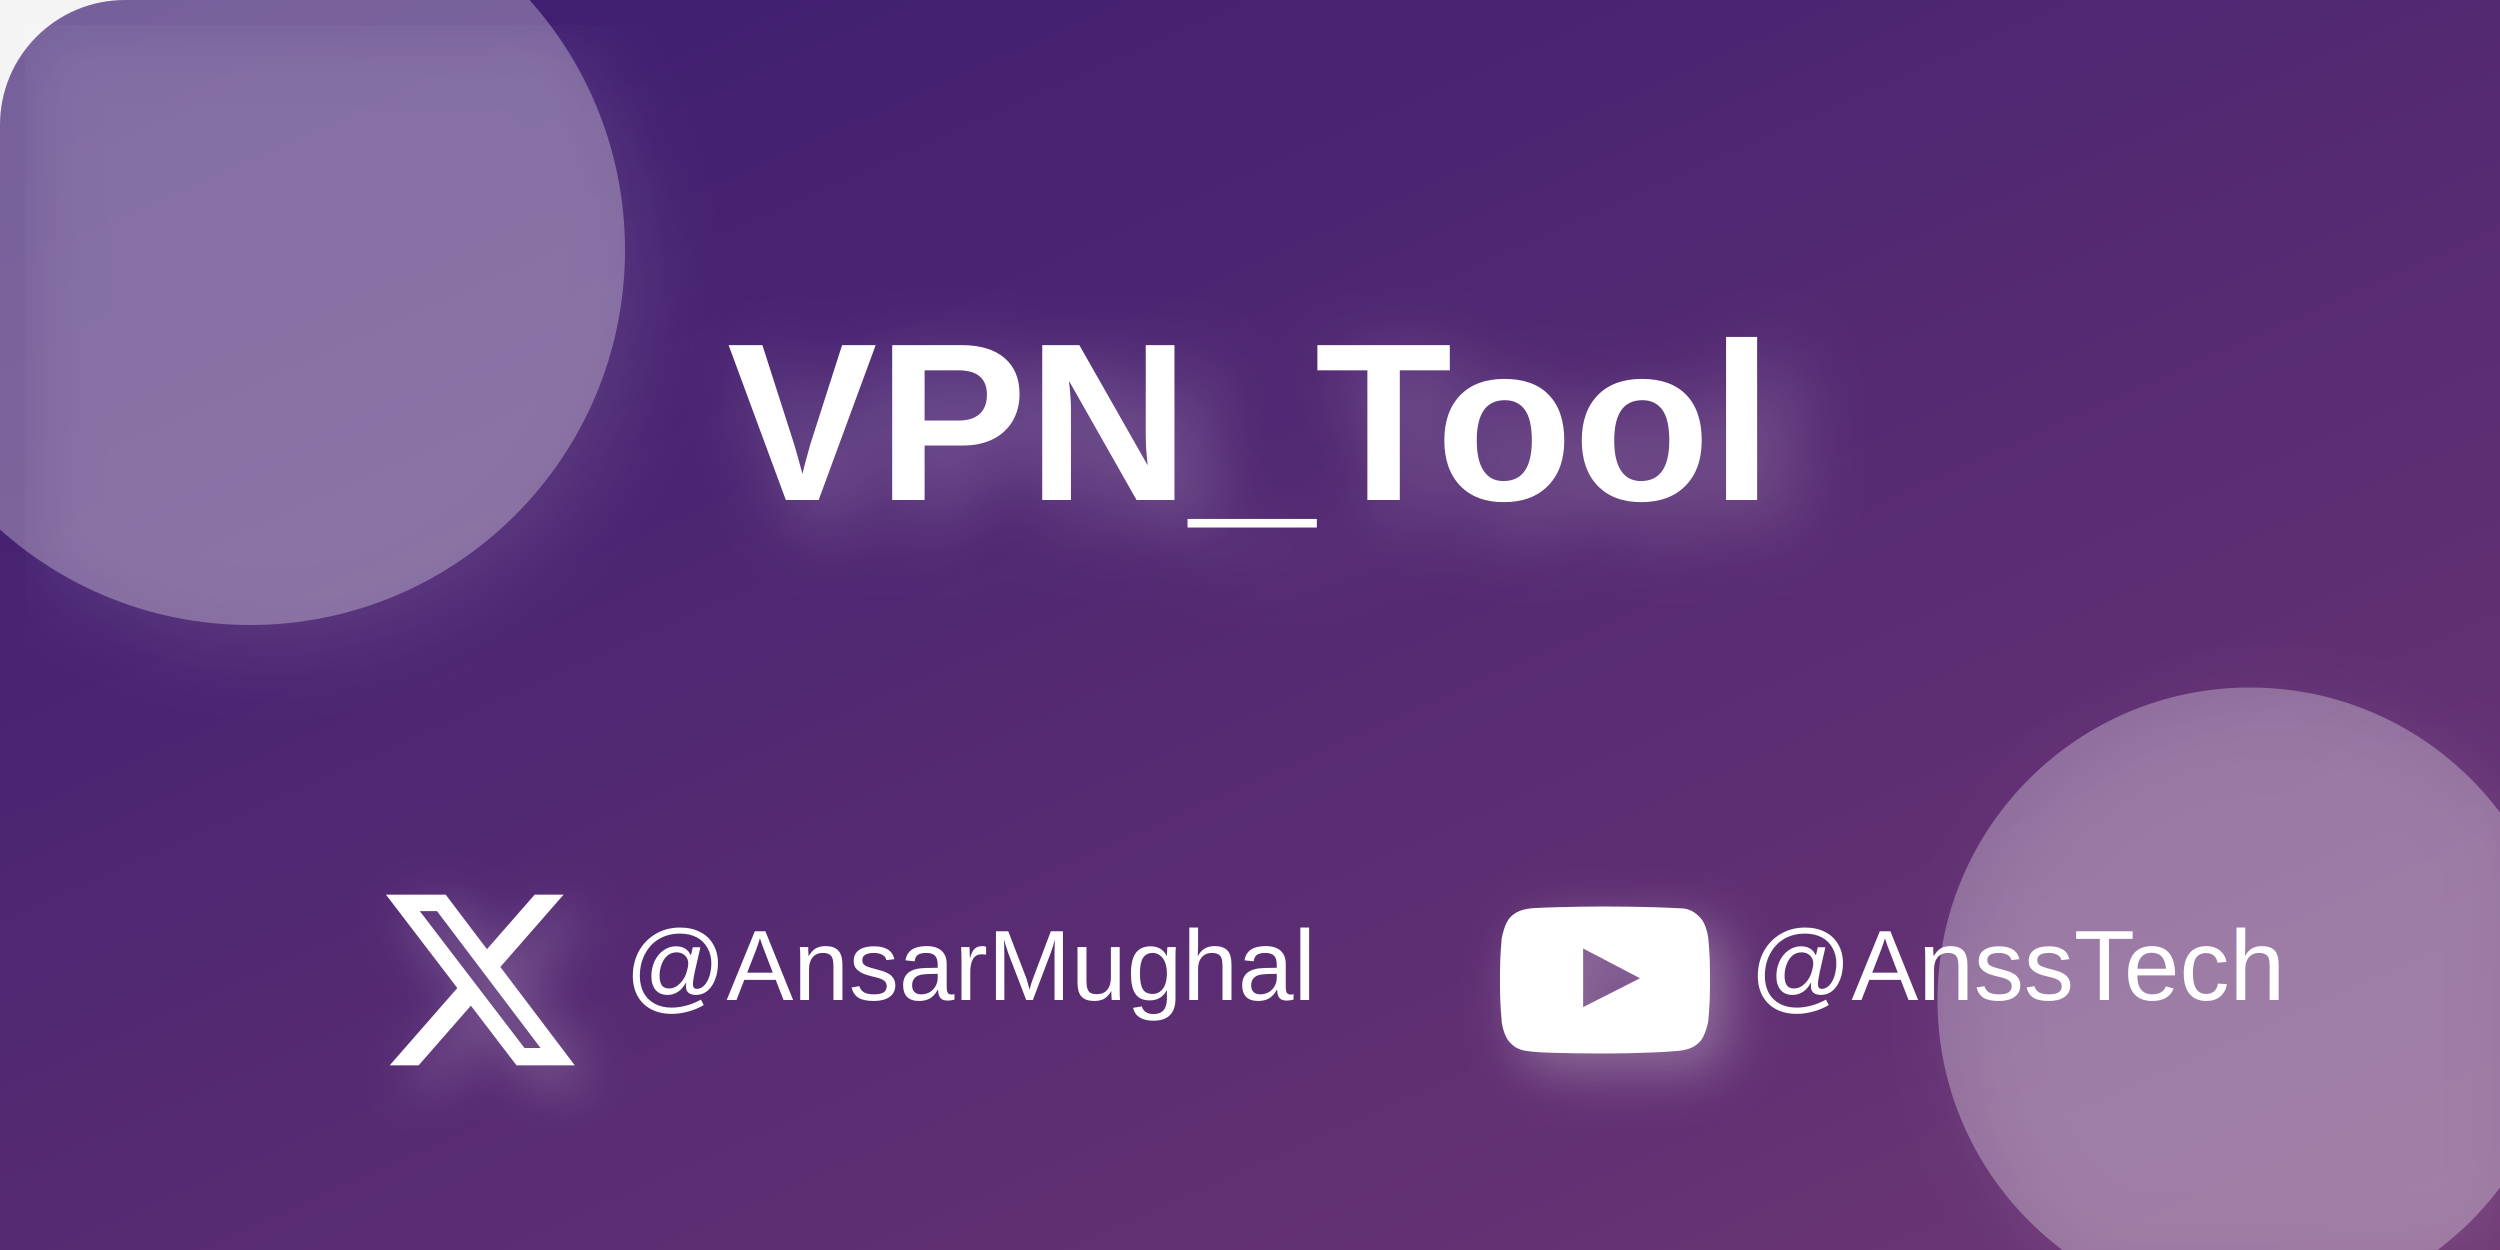
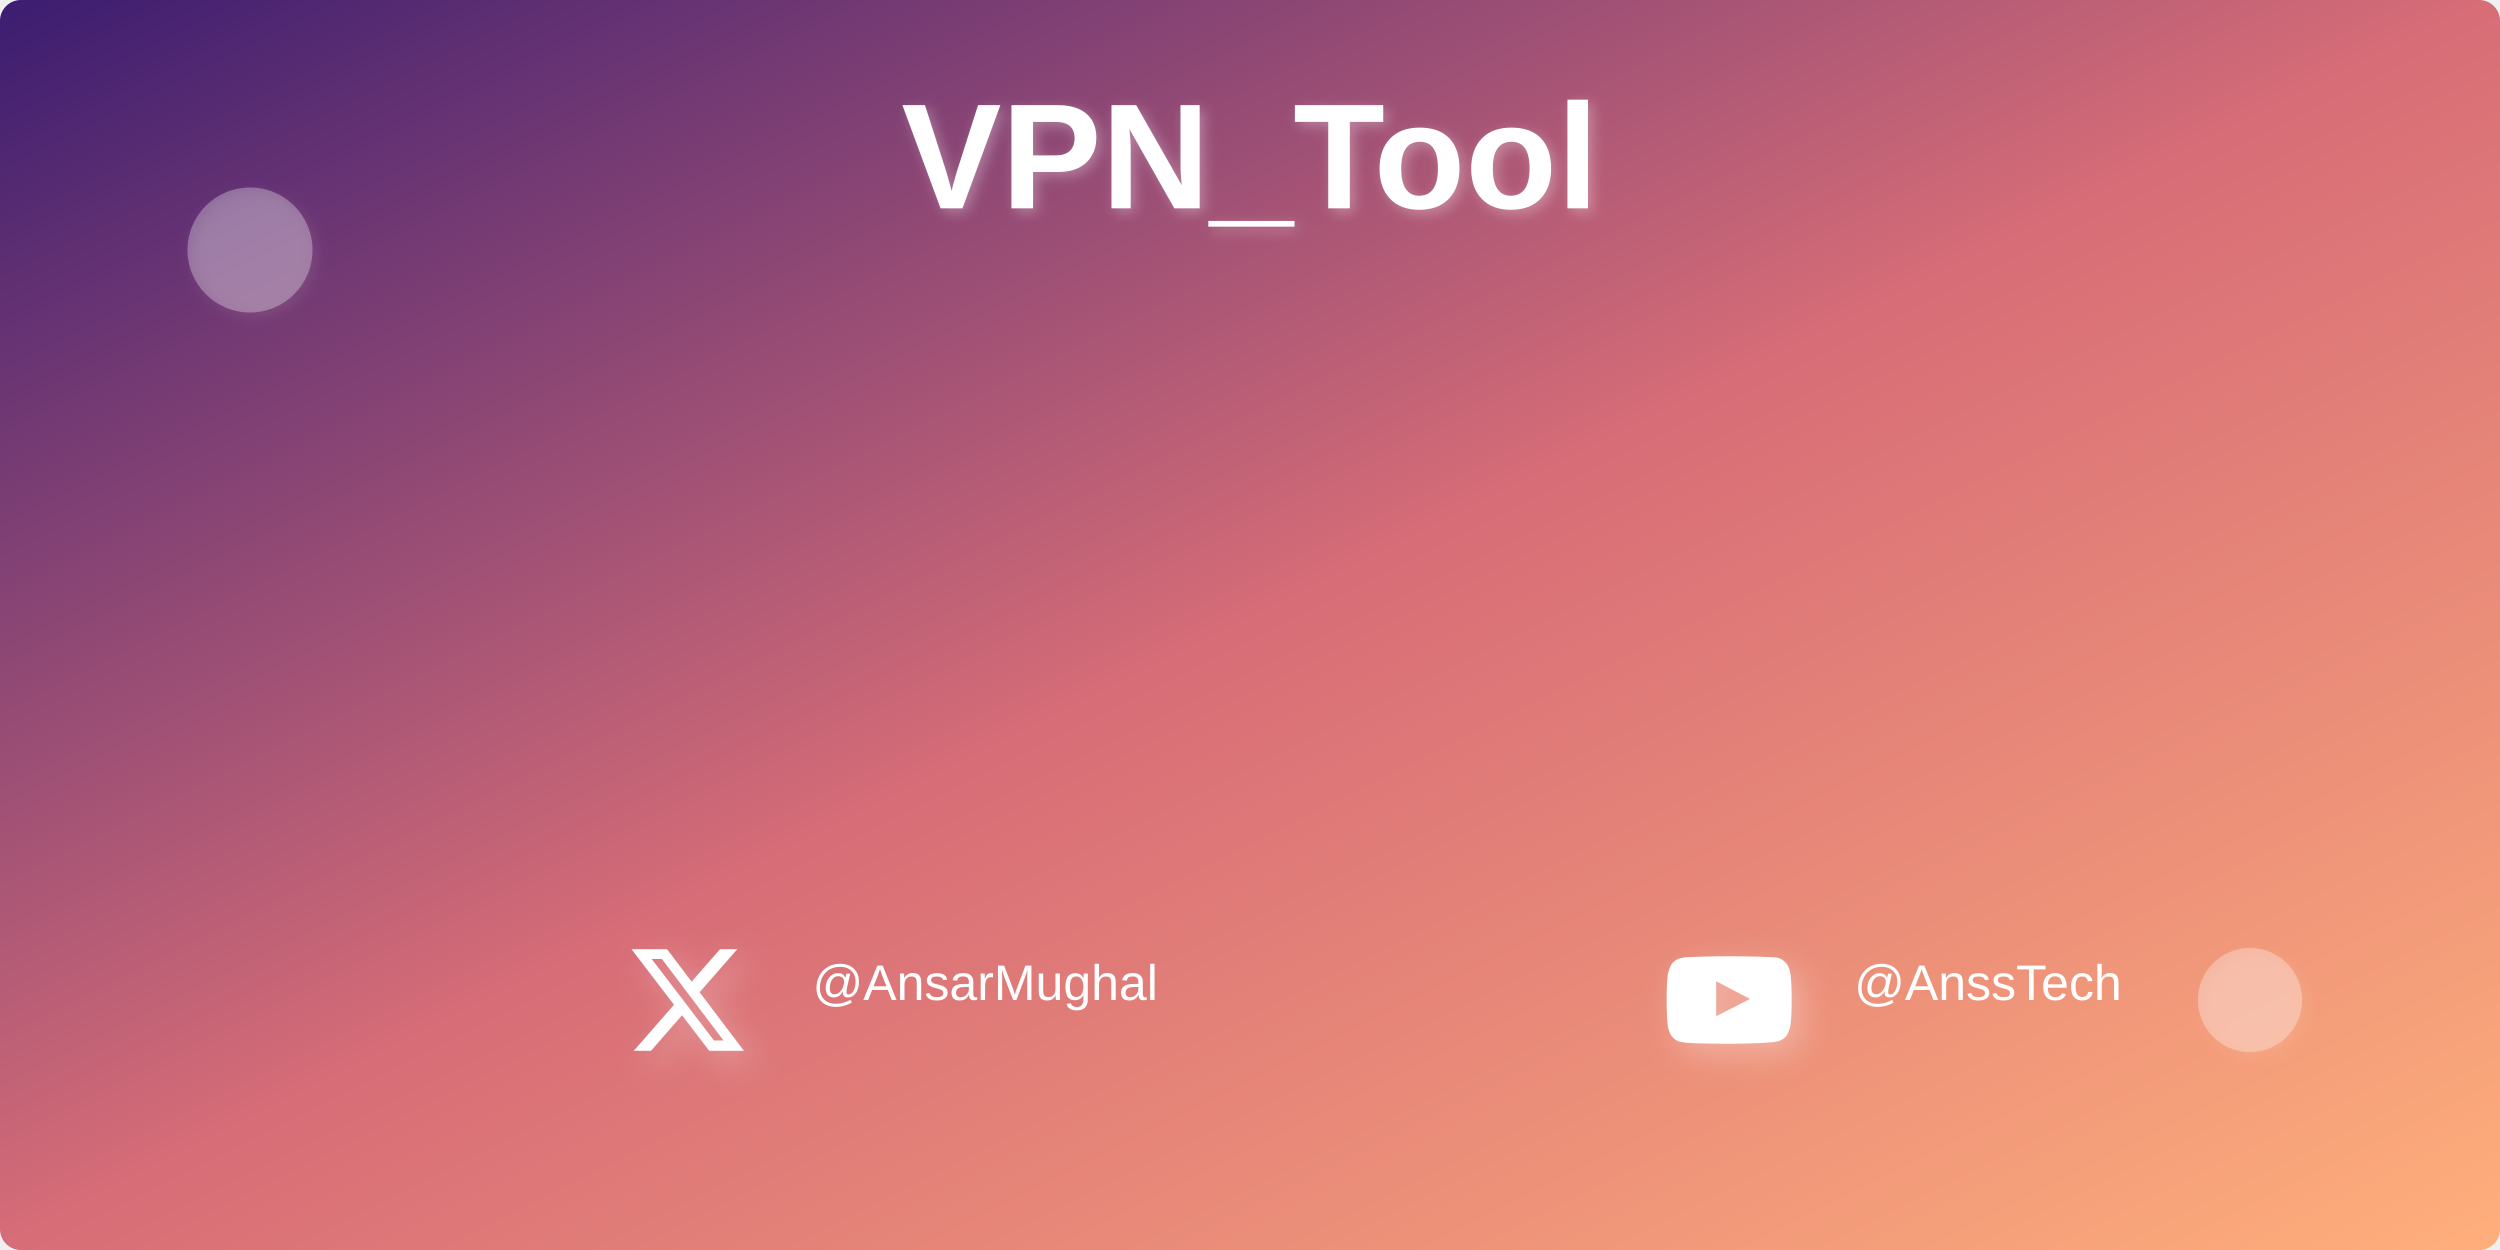
- <svg xmlns="http://www.w3.org/2000/svg" width="200" height="100" viewBox="0 0 200 100">
+ <svg xmlns="http://www.w3.org/2000/svg" width="1200" height="600" viewBox="0 0 1200 600">
  <defs>
    <linearGradient id="bg-gradient" x1="0%" y1="0%" x2="100%" y2="100%">
      <stop offset="0%" style="stop-color:#3a1c71" />
      <stop offset="50%" style="stop-color:#d76d77" />
      <stop offset="100%" style="stop-color:#ffaf7b" />
    </linearGradient>
    <filter id="water-drop" x="-50%" y="-50%" width="200%" height="200%">
      <feGaussianBlur in="SourceAlpha" stdDeviation="3" result="blur" />
      <feOffset dx="2" dy="2" result="offsetBlur" />
      <feFlood flood-color="#ffffff" flood-opacity="0.3" result="offsetColor" />
      <feComposite in="offsetColor" in2="offsetBlur" operator="in" result="offsetBlur" />
      <feMerge>
        <feMergeNode in="offsetBlur" />
        <feMergeNode in="SourceGraphic" />
      </feMerge>
    </filter>
  </defs>
  <rect width="1200" height="600" rx="10" ry="10" fill="url(#bg-gradient)" />
-   <circle cx="20" cy="20" r="30" fill="rgba(255,255,255,0.3)" filter="url(#water-drop)" />
-   <circle cx="180" cy="80" r="25" fill="rgba(255,255,255,0.3)" filter="url(#water-drop)" />
-   <text x="100" y="40" font-family="Arial, sans-serif" font-size="18" font-weight="bold" text-anchor="middle" fill="white" filter="url(#water-drop)">
+   <circle cx="120" cy="120" r="30" fill="rgba(255,255,255,0.3)" filter="url(#water-drop)" />
+   <circle cx="1080" cy="480" r="25" fill="rgba(255,255,255,0.3)" filter="url(#water-drop)" />
+   <text x="600" y="100" font-family="Arial, sans-serif" font-size="72" font-weight="bold" text-anchor="middle" fill="white" filter="url(#water-drop)">
    VPN_Tool
  </text>
-   <g transform="translate(30, 70)">
-     <path d="M18.244 2.25h3.308l-7.227 8.26 8.502 11.24H16.17l-5.214-6.817L4.99 21.75H1.68l7.73-8.835L1.254 2.25H8.08l4.713 6.231zm-1.161 17.52h1.833L7.084 4.126H5.117z" fill="white" transform="scale(0.7)" filter="url(#water-drop)" />
-     <text x="20" y="10" font-family="Arial, sans-serif" font-size="8" fill="white">@AnsarMughal</text>
+   <g transform="translate(300, 450)">
+     <path d="M18.244 2.25h3.308l-7.227 8.26 8.502 11.24H16.17l-5.214-6.817L4.99 21.75H1.68l7.73-8.835L1.254 2.25H8.08l4.713 6.231zm-1.161 17.52h1.833L7.084 4.126H5.117z" fill="white" transform="scale(2.5)" filter="url(#water-drop)" />
+     <text x="90" y="30" font-family="Arial, sans-serif" font-size="24" fill="white">@AnsarMughal</text>
  </g>
-   <g transform="translate(120, 70)">
-     <path d="M23.8 7.2s-.2-1.7-1-2.4c-.9-1-1.9-1-2.4-1-3.4-.2-8.4-.2-8.4-.2s-5 0-8.4.2c-.5.1-1.5.1-2.4 1-.7.7-1 2.4-1 2.4S0 9.1 0 11.1v1.8c0 1.9.2 3.9.2 3.9s.2 1.7 1 2.4c.9 1 2.1.9 2.6 1 1.9.2 8.2.2 8.2.2s5 0 8.4-.3c.5-.1 1.5-.1 2.4-1 .7-.7 1-2.4 1-2.4s.2-1.9.2-3.9V11c0-1.9-.2-3.8-.2-3.8zM9.5 15.1V8.4l6.5 3.4-6.5 3.3z" fill="white" transform="scale(0.7)" filter="url(#water-drop)" />
-     <text x="20" y="10" font-family="Arial, sans-serif" font-size="8" fill="white">@AnssTech</text>
+   <g transform="translate(800, 450)">
+     <path d="M23.8 7.2s-.2-1.7-1-2.4c-.9-1-1.9-1-2.4-1-3.4-.2-8.4-.2-8.4-.2s-5 0-8.4.2c-.5.1-1.5.1-2.4 1-.7.7-1 2.4-1 2.4S0 9.1 0 11.1v1.8c0 1.9.2 3.9.2 3.9s.2 1.7 1 2.4c.9 1 2.1.9 2.6 1 1.9.2 8.2.2 8.2.2s5 0 8.4-.3c.5-.1 1.5-.1 2.4-1 .7-.7 1-2.4 1-2.4s.2-1.9.2-3.9V11c0-1.9-.2-3.8-.2-3.8zM9.5 15.1V8.4l6.5 3.4-6.5 3.3z" fill="white" transform="scale(2.5)" filter="url(#water-drop)" />
+     <text x="90" y="30" font-family="Arial, sans-serif" font-size="24" fill="white">@AnssTech</text>
  </g>
</svg>
